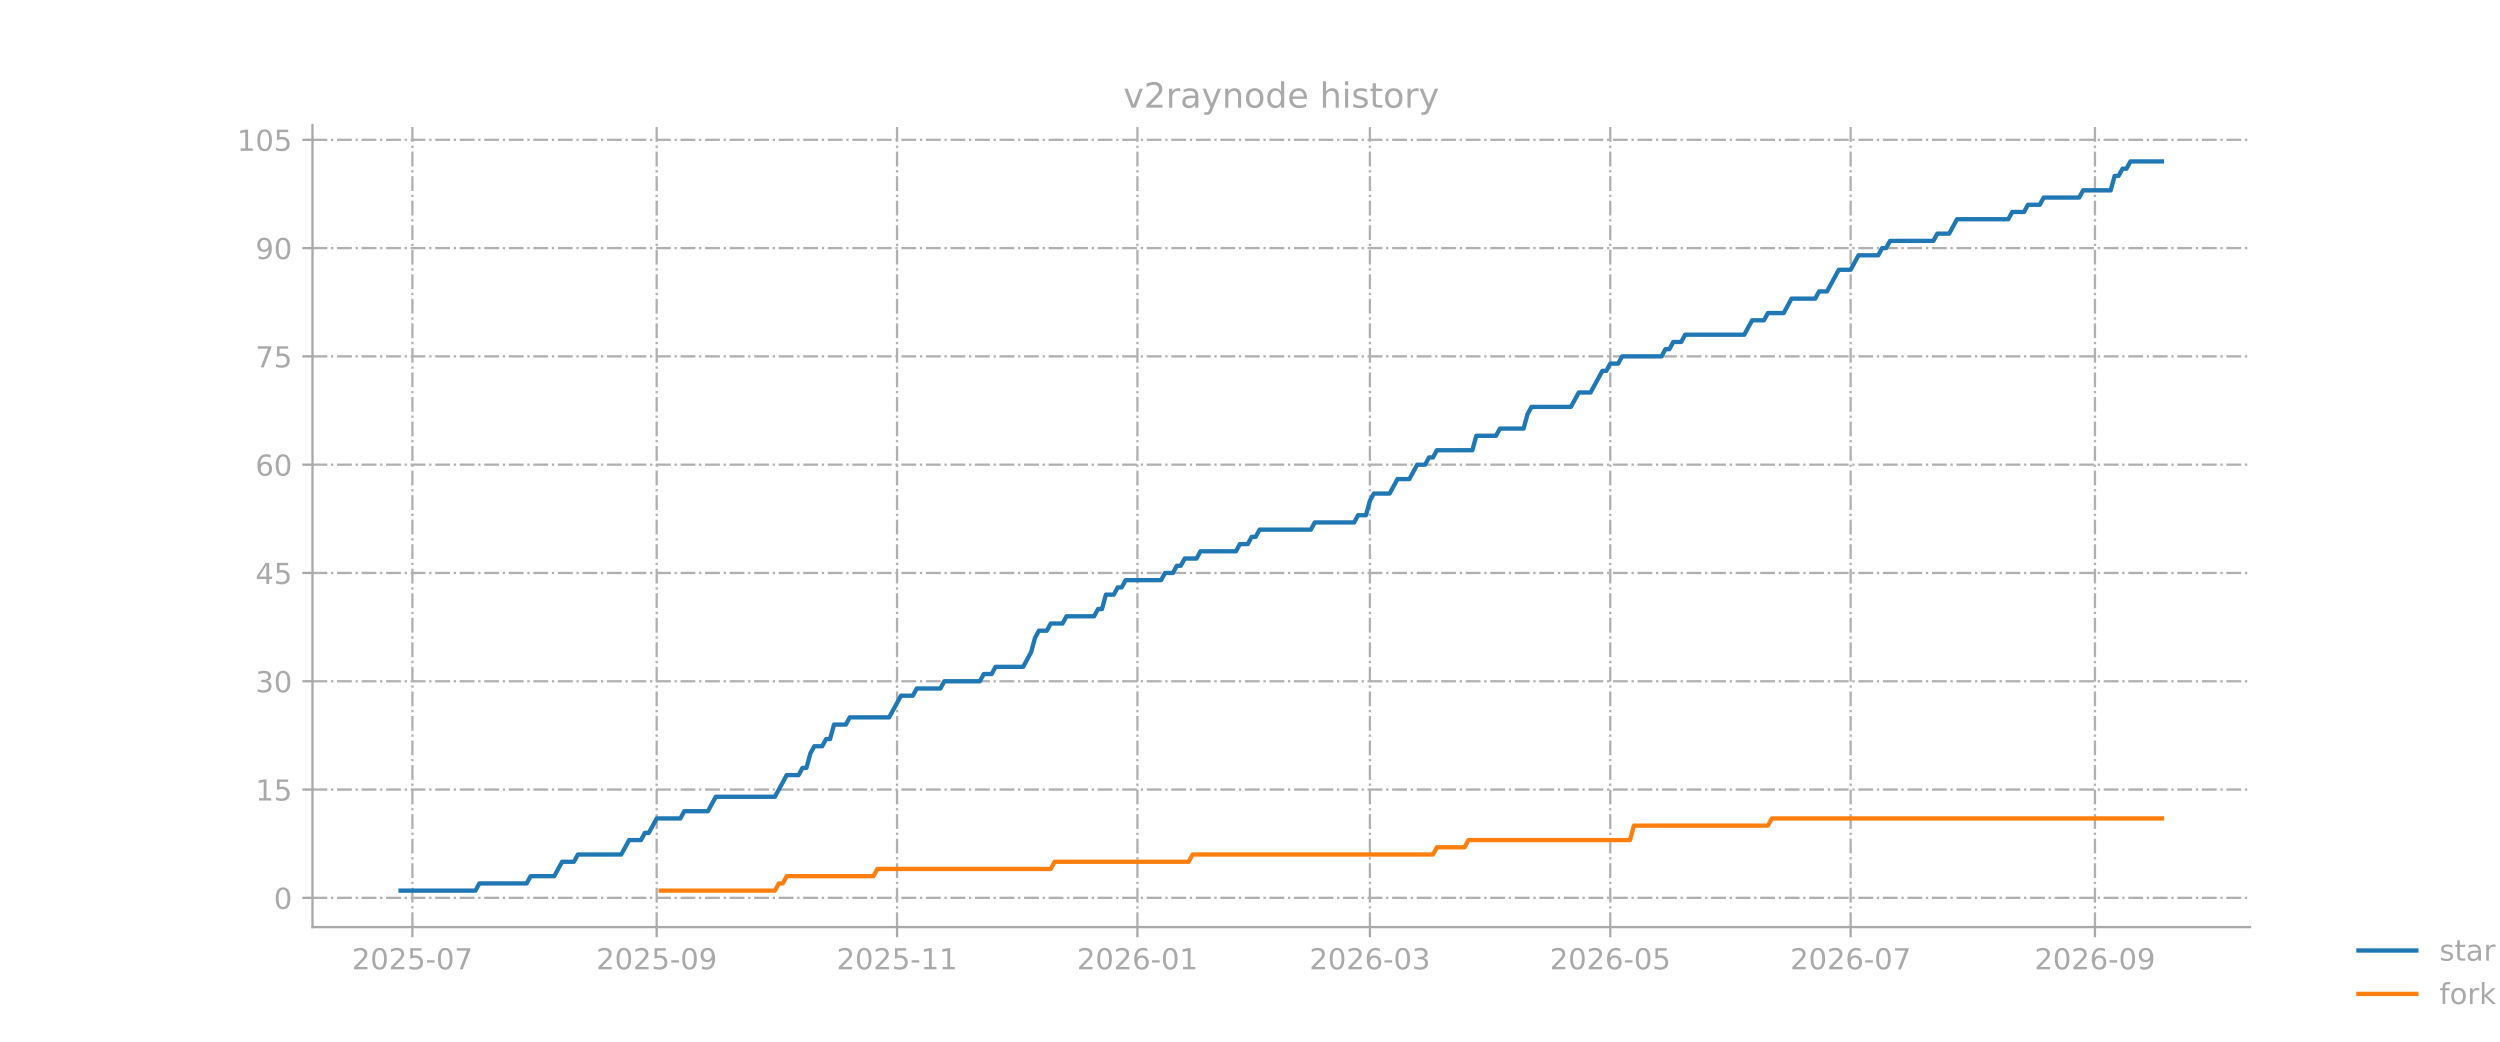
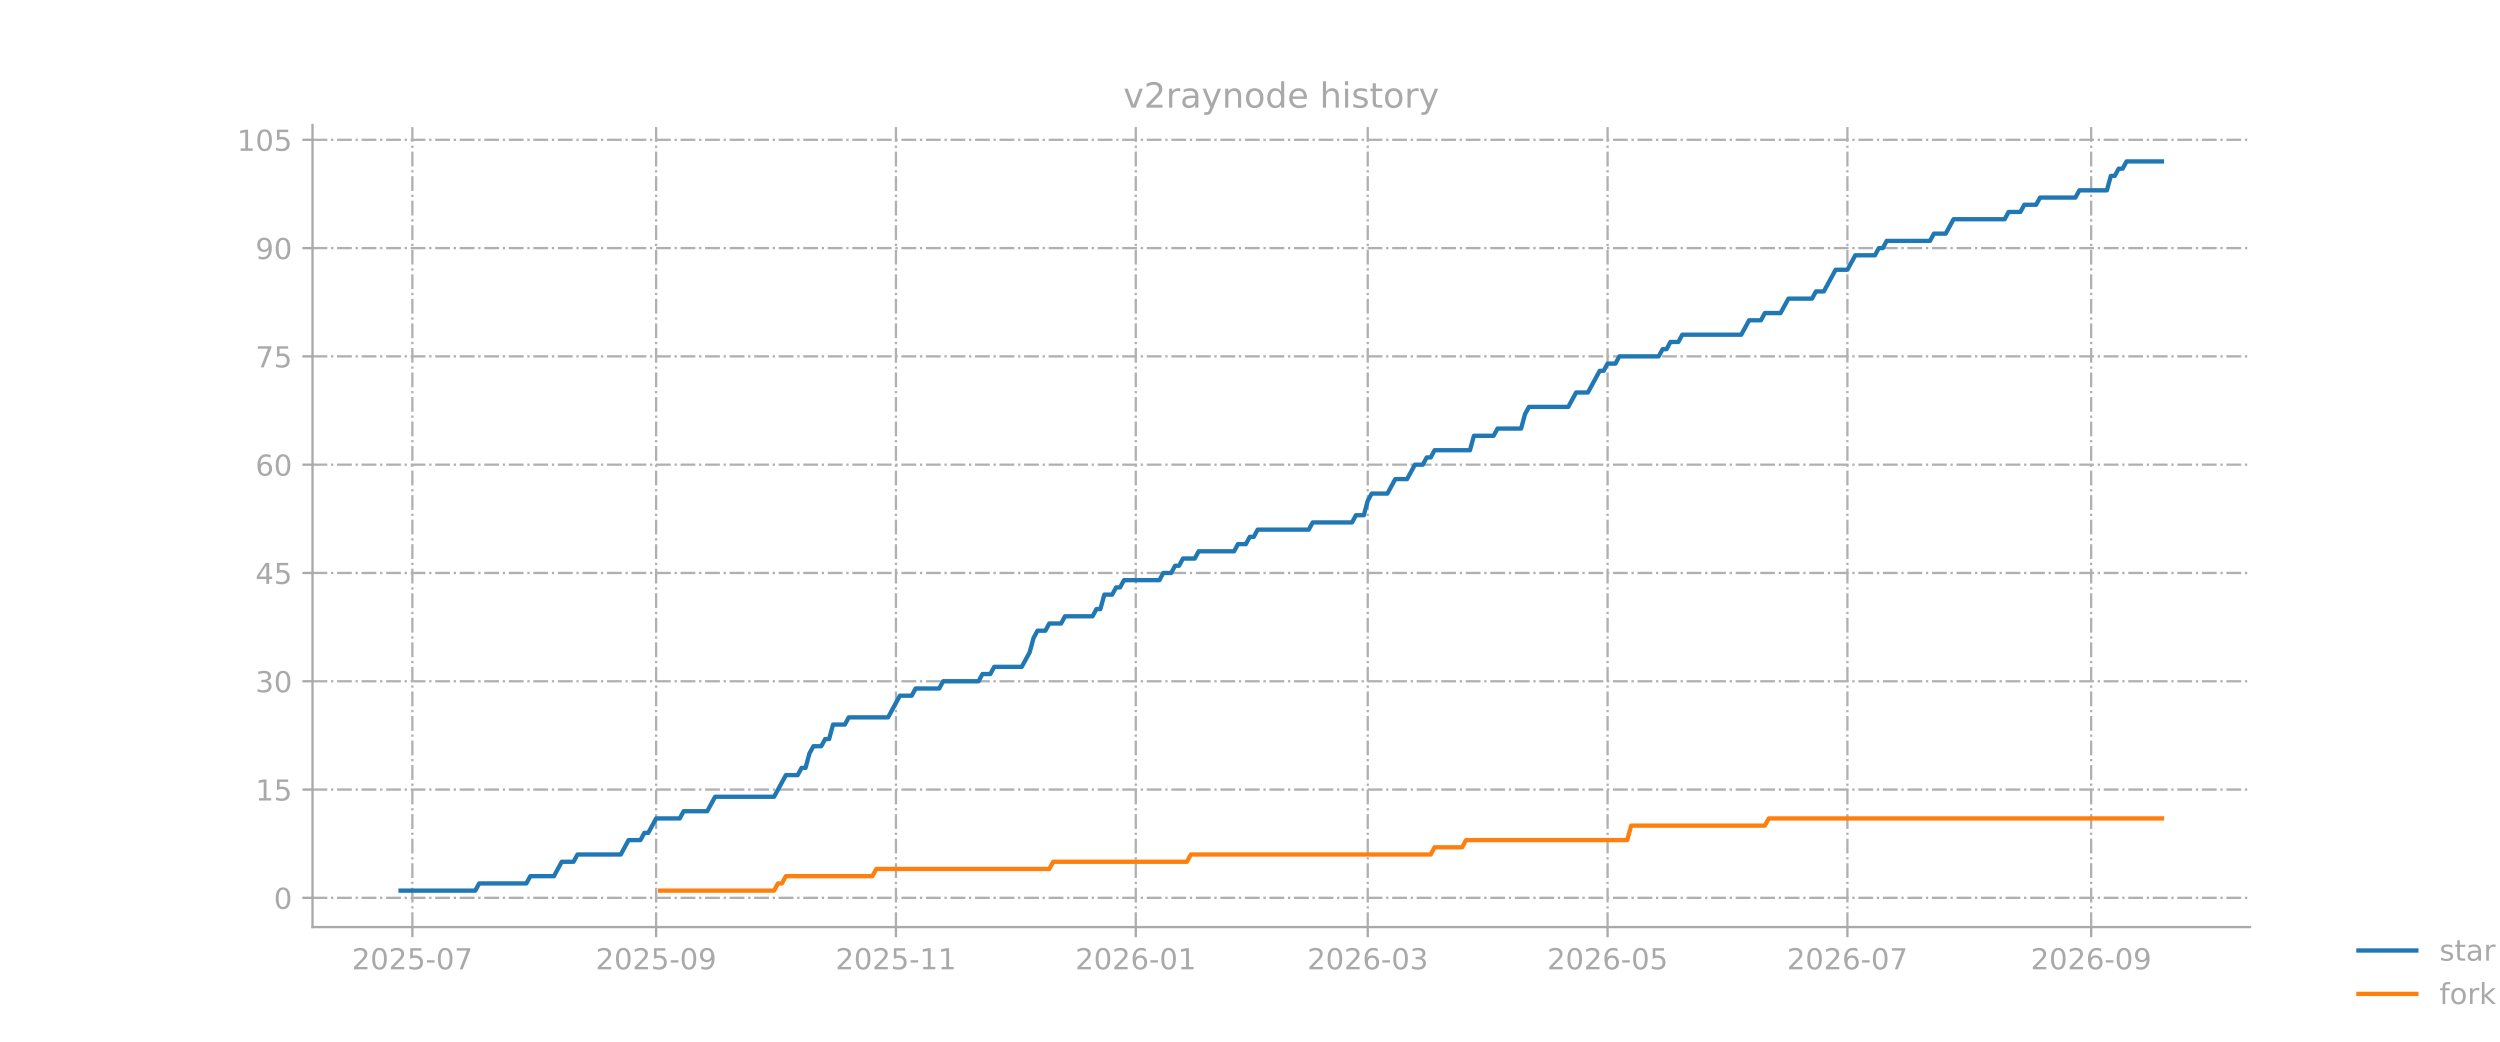
<svg xmlns="http://www.w3.org/2000/svg" xmlns:xlink="http://www.w3.org/1999/xlink" width="864pt" height="360pt" viewBox="0 0 864 360" version="1.1">
  <defs>
    <style type="text/css">*{stroke-linejoin: round; stroke-linecap: butt}</style>
  </defs>
  <g id="figure_1">
    <g id="patch_1">
      <path d="M 0 360  L 864 360  L 864 0  L 0 0  L 0 360  z " style="fill: none; opacity: 0" />
    </g>
    <g id="axes_1">
      <g id="patch_2">
        <path d="M 108 320.4  L 777.6 320.4  L 777.6 43.2  L 108 43.2  L 108 320.4  z " style="fill: none; opacity: 0" />
      </g>
      <g id="matplotlib.axis_1">
        <g id="xtick_1">
          <g id="line2d_1">
-             <path d="M 142.522 320.4  L 142.522 43.2  " clip-path="url(#p54fa506b56)" style="fill: none; stroke-dasharray: 5.12,1.28,0.8,1.28; stroke-dashoffset: 0; stroke: #b0b0b0; stroke-width: 0.8" />
+             <path d="M 142.513 320.4  L 142.513 43.2  " clip-path="url(#pb3f32913f3)" style="fill: none; stroke-dasharray: 5.12,1.28,0.8,1.28; stroke-dashoffset: 0; stroke: #b0b0b0; stroke-width: 0.8" />
          </g>
          <g id="line2d_2">
            <defs>
-               <path id="m83fa98da4f" d="M 0 0  L 0 3.5  " style="stroke: #a9a9a9; stroke-width: 0.8" />
+               <path id="m356bfff397" d="M 0 0  L 0 3.5  " style="stroke: #a9a9a9; stroke-width: 0.8" />
            </defs>
            <g>
-               <use xlink:href="#m83fa98da4f" x="142.522" y="320.4" style="fill: #a9a9a9; stroke: #a9a9a9; stroke-width: 0.8" />
+               <use xlink:href="#m356bfff397" x="142.513" y="320.4" style="fill: #a9a9a9; stroke: #a9a9a9; stroke-width: 0.8" />
            </g>
          </g>
          <g id="text_1">
-             <g style="fill: #a9a9a9" transform="translate(121.6304 334.9977) scale(0.1 -0.1)">
+             <g style="fill: #a9a9a9" transform="translate(121.6213 334.9977) scale(0.1 -0.1)">
              <defs>
                <path id="DejaVuSans-15" d="M 1228 531  L 3431 531  L 3431 0  L 469 0  L 469 531  Q 828 903 1448 1529  Q 2069 2156 2228 2338  Q 2531 2678 2651 2914  Q 2772 3150 2772 3378  Q 2772 3750 2511 3984  Q 2250 4219 1831 4219  Q 1534 4219 1204 4116  Q 875 4013 500 3803  L 500 4441  Q 881 4594 1212 4672  Q 1544 4750 1819 4750  Q 2544 4750 2975 4387  Q 3406 4025 3406 3419  Q 3406 3131 3298 2873  Q 3191 2616 2906 2266  Q 2828 2175 2409 1742  Q 1991 1309 1228 531  z " transform="scale(0.015625)" />
                <path id="DejaVuSans-13" d="M 2034 4250  Q 1547 4250 1301 3770  Q 1056 3291 1056 2328  Q 1056 1369 1301 889  Q 1547 409 2034 409  Q 2525 409 2770 889  Q 3016 1369 3016 2328  Q 3016 3291 2770 3770  Q 2525 4250 2034 4250  z M 2034 4750  Q 2819 4750 3233 4129  Q 3647 3509 3647 2328  Q 3647 1150 3233 529  Q 2819 -91 2034 -91  Q 1250 -91 836 529  Q 422 1150 422 2328  Q 422 3509 836 4129  Q 1250 4750 2034 4750  z " transform="scale(0.015625)" />
                <path id="DejaVuSans-18" d="M 691 4666  L 3169 4666  L 3169 4134  L 1269 4134  L 1269 2991  Q 1406 3038 1543 3061  Q 1681 3084 1819 3084  Q 2600 3084 3056 2656  Q 3513 2228 3513 1497  Q 3513 744 3044 326  Q 2575 -91 1722 -91  Q 1428 -91 1123 -41  Q 819 9 494 109  L 494 744  Q 775 591 1075 516  Q 1375 441 1709 441  Q 2250 441 2565 725  Q 2881 1009 2881 1497  Q 2881 1984 2565 2268  Q 2250 2553 1709 2553  Q 1456 2553 1204 2497  Q 953 2441 691 2322  L 691 4666  z " transform="scale(0.015625)" />
                <path id="DejaVuSans-10" d="M 313 2009  L 1997 2009  L 1997 1497  L 313 1497  L 313 2009  z " transform="scale(0.015625)" />
                <path id="DejaVuSans-1a" d="M 525 4666  L 3525 4666  L 3525 4397  L 1831 0  L 1172 0  L 2766 4134  L 525 4134  L 525 4666  z " transform="scale(0.015625)" />
              </defs>
              <use xlink:href="#DejaVuSans-15" />
              <use xlink:href="#DejaVuSans-13" transform="translate(63.625 0)" />
              <use xlink:href="#DejaVuSans-15" transform="translate(127.25 0)" />
              <use xlink:href="#DejaVuSans-18" transform="translate(190.875 0)" />
              <use xlink:href="#DejaVuSans-10" transform="translate(254.5 0)" />
              <use xlink:href="#DejaVuSans-13" transform="translate(290.5781 0)" />
              <use xlink:href="#DejaVuSans-1a" transform="translate(354.2031 0)" />
            </g>
          </g>
        </g>
        <g id="xtick_2">
          <g id="line2d_3">
-             <path d="M 226.954 320.4  L 226.954 43.2  " clip-path="url(#p54fa506b56)" style="fill: none; stroke-dasharray: 5.12,1.28,0.8,1.28; stroke-dashoffset: 0; stroke: #b0b0b0; stroke-width: 0.8" />
+             <path d="M 226.756 320.4  L 226.756 43.2  " clip-path="url(#pb3f32913f3)" style="fill: none; stroke-dasharray: 5.12,1.28,0.8,1.28; stroke-dashoffset: 0; stroke: #b0b0b0; stroke-width: 0.8" />
          </g>
          <g id="line2d_4">
            <g>
-               <use xlink:href="#m83fa98da4f" x="226.954" y="320.4" style="fill: #a9a9a9; stroke: #a9a9a9; stroke-width: 0.8" />
+               <use xlink:href="#m356bfff397" x="226.756" y="320.4" style="fill: #a9a9a9; stroke: #a9a9a9; stroke-width: 0.8" />
            </g>
          </g>
          <g id="text_2">
-             <g style="fill: #a9a9a9" transform="translate(206.0623 334.9977) scale(0.1 -0.1)">
+             <g style="fill: #a9a9a9" transform="translate(205.8648 334.9977) scale(0.1 -0.1)">
              <defs>
                <path id="DejaVuSans-1c" d="M 703 97  L 703 672  Q 941 559 1184 500  Q 1428 441 1663 441  Q 2288 441 2617 861  Q 2947 1281 2994 2138  Q 2813 1869 2534 1725  Q 2256 1581 1919 1581  Q 1219 1581 811 2004  Q 403 2428 403 3163  Q 403 3881 828 4315  Q 1253 4750 1959 4750  Q 2769 4750 3195 4129  Q 3622 3509 3622 2328  Q 3622 1225 3098 567  Q 2575 -91 1691 -91  Q 1453 -91 1209 -44  Q 966 3 703 97  z M 1959 2075  Q 2384 2075 2632 2365  Q 2881 2656 2881 3163  Q 2881 3666 2632 3958  Q 2384 4250 1959 4250  Q 1534 4250 1286 3958  Q 1038 3666 1038 3163  Q 1038 2656 1286 2365  Q 1534 2075 1959 2075  z " transform="scale(0.015625)" />
              </defs>
              <use xlink:href="#DejaVuSans-15" />
              <use xlink:href="#DejaVuSans-13" transform="translate(63.625 0)" />
              <use xlink:href="#DejaVuSans-15" transform="translate(127.25 0)" />
              <use xlink:href="#DejaVuSans-18" transform="translate(190.875 0)" />
              <use xlink:href="#DejaVuSans-10" transform="translate(254.5 0)" />
              <use xlink:href="#DejaVuSans-13" transform="translate(290.5781 0)" />
              <use xlink:href="#DejaVuSans-1c" transform="translate(354.2031 0)" />
            </g>
          </g>
        </g>
        <g id="xtick_3">
          <g id="line2d_5">
-             <path d="M 310.024 320.4  L 310.024 43.2  " clip-path="url(#p54fa506b56)" style="fill: none; stroke-dasharray: 5.12,1.28,0.8,1.28; stroke-dashoffset: 0; stroke: #b0b0b0; stroke-width: 0.8" />
+             <path d="M 309.641 320.4  L 309.641 43.2  " clip-path="url(#pb3f32913f3)" style="fill: none; stroke-dasharray: 5.12,1.28,0.8,1.28; stroke-dashoffset: 0; stroke: #b0b0b0; stroke-width: 0.8" />
          </g>
          <g id="line2d_6">
            <g>
-               <use xlink:href="#m83fa98da4f" x="310.024" y="320.4" style="fill: #a9a9a9; stroke: #a9a9a9; stroke-width: 0.8" />
+               <use xlink:href="#m356bfff397" x="309.641" y="320.4" style="fill: #a9a9a9; stroke: #a9a9a9; stroke-width: 0.8" />
            </g>
          </g>
          <g id="text_3">
-             <g style="fill: #a9a9a9" transform="translate(289.1325 334.9977) scale(0.1 -0.1)">
+             <g style="fill: #a9a9a9" transform="translate(288.7495 334.9977) scale(0.1 -0.1)">
              <defs>
                <path id="DejaVuSans-14" d="M 794 531  L 1825 531  L 1825 4091  L 703 3866  L 703 4441  L 1819 4666  L 2450 4666  L 2450 531  L 3481 531  L 3481 0  L 794 0  L 794 531  z " transform="scale(0.015625)" />
              </defs>
              <use xlink:href="#DejaVuSans-15" />
              <use xlink:href="#DejaVuSans-13" transform="translate(63.625 0)" />
              <use xlink:href="#DejaVuSans-15" transform="translate(127.25 0)" />
              <use xlink:href="#DejaVuSans-18" transform="translate(190.875 0)" />
              <use xlink:href="#DejaVuSans-10" transform="translate(254.5 0)" />
              <use xlink:href="#DejaVuSans-14" transform="translate(290.5781 0)" />
              <use xlink:href="#DejaVuSans-14" transform="translate(354.2031 0)" />
            </g>
          </g>
        </g>
        <g id="xtick_4">
          <g id="line2d_7">
-             <path d="M 393.094 320.4  L 393.094 43.2  " clip-path="url(#p54fa506b56)" style="fill: none; stroke-dasharray: 5.12,1.28,0.8,1.28; stroke-dashoffset: 0; stroke: #b0b0b0; stroke-width: 0.8" />
+             <path d="M 392.526 320.4  L 392.526 43.2  " clip-path="url(#pb3f32913f3)" style="fill: none; stroke-dasharray: 5.12,1.28,0.8,1.28; stroke-dashoffset: 0; stroke: #b0b0b0; stroke-width: 0.8" />
          </g>
          <g id="line2d_8">
            <g>
-               <use xlink:href="#m83fa98da4f" x="393.094" y="320.4" style="fill: #a9a9a9; stroke: #a9a9a9; stroke-width: 0.8" />
+               <use xlink:href="#m356bfff397" x="392.526" y="320.4" style="fill: #a9a9a9; stroke: #a9a9a9; stroke-width: 0.8" />
            </g>
          </g>
          <g id="text_4">
-             <g style="fill: #a9a9a9" transform="translate(372.2027 334.9977) scale(0.1 -0.1)">
+             <g style="fill: #a9a9a9" transform="translate(371.6342 334.9977) scale(0.1 -0.1)">
              <defs>
                <path id="DejaVuSans-19" d="M 2113 2584  Q 1688 2584 1439 2293  Q 1191 2003 1191 1497  Q 1191 994 1439 701  Q 1688 409 2113 409  Q 2538 409 2786 701  Q 3034 994 3034 1497  Q 3034 2003 2786 2293  Q 2538 2584 2113 2584  z M 3366 4563  L 3366 3988  Q 3128 4100 2886 4159  Q 2644 4219 2406 4219  Q 1781 4219 1451 3797  Q 1122 3375 1075 2522  Q 1259 2794 1537 2939  Q 1816 3084 2150 3084  Q 2853 3084 3261 2657  Q 3669 2231 3669 1497  Q 3669 778 3244 343  Q 2819 -91 2113 -91  Q 1303 -91 875 529  Q 447 1150 447 2328  Q 447 3434 972 4092  Q 1497 4750 2381 4750  Q 2619 4750 2861 4703  Q 3103 4656 3366 4563  z " transform="scale(0.015625)" />
              </defs>
              <use xlink:href="#DejaVuSans-15" />
              <use xlink:href="#DejaVuSans-13" transform="translate(63.625 0)" />
              <use xlink:href="#DejaVuSans-15" transform="translate(127.25 0)" />
              <use xlink:href="#DejaVuSans-19" transform="translate(190.875 0)" />
              <use xlink:href="#DejaVuSans-10" transform="translate(254.5 0)" />
              <use xlink:href="#DejaVuSans-13" transform="translate(290.5781 0)" />
              <use xlink:href="#DejaVuSans-14" transform="translate(354.2031 0)" />
            </g>
          </g>
        </g>
        <g id="xtick_5">
          <g id="line2d_9">
-             <path d="M 473.441 320.4  L 473.441 43.2  " clip-path="url(#p54fa506b56)" style="fill: none; stroke-dasharray: 5.12,1.28,0.8,1.28; stroke-dashoffset: 0; stroke: #b0b0b0; stroke-width: 0.8" />
+             <path d="M 472.693 320.4  L 472.693 43.2  " clip-path="url(#pb3f32913f3)" style="fill: none; stroke-dasharray: 5.12,1.28,0.8,1.28; stroke-dashoffset: 0; stroke: #b0b0b0; stroke-width: 0.8" />
          </g>
          <g id="line2d_10">
            <g>
-               <use xlink:href="#m83fa98da4f" x="473.441" y="320.4" style="fill: #a9a9a9; stroke: #a9a9a9; stroke-width: 0.8" />
+               <use xlink:href="#m356bfff397" x="472.693" y="320.4" style="fill: #a9a9a9; stroke: #a9a9a9; stroke-width: 0.8" />
            </g>
          </g>
          <g id="text_5">
-             <g style="fill: #a9a9a9" transform="translate(452.5492 334.9977) scale(0.1 -0.1)">
+             <g style="fill: #a9a9a9" transform="translate(451.8015 334.9977) scale(0.1 -0.1)">
              <defs>
                <path id="DejaVuSans-16" d="M 2597 2516  Q 3050 2419 3304 2112  Q 3559 1806 3559 1356  Q 3559 666 3084 287  Q 2609 -91 1734 -91  Q 1441 -91 1130 -33  Q 819 25 488 141  L 488 750  Q 750 597 1062 519  Q 1375 441 1716 441  Q 2309 441 2620 675  Q 2931 909 2931 1356  Q 2931 1769 2642 2001  Q 2353 2234 1838 2234  L 1294 2234  L 1294 2753  L 1863 2753  Q 2328 2753 2575 2939  Q 2822 3125 2822 3475  Q 2822 3834 2567 4026  Q 2313 4219 1838 4219  Q 1578 4219 1281 4162  Q 984 4106 628 3988  L 628 4550  Q 988 4650 1302 4700  Q 1616 4750 1894 4750  Q 2613 4750 3031 4423  Q 3450 4097 3450 3541  Q 3450 3153 3228 2886  Q 3006 2619 2597 2516  z " transform="scale(0.015625)" />
              </defs>
              <use xlink:href="#DejaVuSans-15" />
              <use xlink:href="#DejaVuSans-13" transform="translate(63.625 0)" />
              <use xlink:href="#DejaVuSans-15" transform="translate(127.25 0)" />
              <use xlink:href="#DejaVuSans-19" transform="translate(190.875 0)" />
              <use xlink:href="#DejaVuSans-10" transform="translate(254.5 0)" />
              <use xlink:href="#DejaVuSans-13" transform="translate(290.5781 0)" />
              <use xlink:href="#DejaVuSans-16" transform="translate(354.2031 0)" />
            </g>
          </g>
        </g>
        <g id="xtick_6">
          <g id="line2d_11">
-             <path d="M 556.511 320.4  L 556.511 43.2  " clip-path="url(#p54fa506b56)" style="fill: none; stroke-dasharray: 5.12,1.28,0.8,1.28; stroke-dashoffset: 0; stroke: #b0b0b0; stroke-width: 0.8" />
+             <path d="M 555.578 320.4  L 555.578 43.2  " clip-path="url(#pb3f32913f3)" style="fill: none; stroke-dasharray: 5.12,1.28,0.8,1.28; stroke-dashoffset: 0; stroke: #b0b0b0; stroke-width: 0.8" />
          </g>
          <g id="line2d_12">
            <g>
-               <use xlink:href="#m83fa98da4f" x="556.511" y="320.4" style="fill: #a9a9a9; stroke: #a9a9a9; stroke-width: 0.8" />
+               <use xlink:href="#m356bfff397" x="555.578" y="320.4" style="fill: #a9a9a9; stroke: #a9a9a9; stroke-width: 0.8" />
            </g>
          </g>
          <g id="text_6">
-             <g style="fill: #a9a9a9" transform="translate(535.6194 334.9977) scale(0.1 -0.1)">
+             <g style="fill: #a9a9a9" transform="translate(534.6862 334.9977) scale(0.1 -0.1)">
              <use xlink:href="#DejaVuSans-15" />
              <use xlink:href="#DejaVuSans-13" transform="translate(63.625 0)" />
              <use xlink:href="#DejaVuSans-15" transform="translate(127.25 0)" />
              <use xlink:href="#DejaVuSans-19" transform="translate(190.875 0)" />
              <use xlink:href="#DejaVuSans-10" transform="translate(254.5 0)" />
              <use xlink:href="#DejaVuSans-13" transform="translate(290.5781 0)" />
              <use xlink:href="#DejaVuSans-18" transform="translate(354.2031 0)" />
            </g>
          </g>
        </g>
        <g id="xtick_7">
          <g id="line2d_13">
-             <path d="M 639.581 320.4  L 639.581 43.2  " clip-path="url(#p54fa506b56)" style="fill: none; stroke-dasharray: 5.12,1.28,0.8,1.28; stroke-dashoffset: 0; stroke: #b0b0b0; stroke-width: 0.8" />
+             <path d="M 638.462 320.4  L 638.462 43.2  " clip-path="url(#pb3f32913f3)" style="fill: none; stroke-dasharray: 5.12,1.28,0.8,1.28; stroke-dashoffset: 0; stroke: #b0b0b0; stroke-width: 0.8" />
          </g>
          <g id="line2d_14">
            <g>
-               <use xlink:href="#m83fa98da4f" x="639.581" y="320.4" style="fill: #a9a9a9; stroke: #a9a9a9; stroke-width: 0.8" />
+               <use xlink:href="#m356bfff397" x="638.462" y="320.4" style="fill: #a9a9a9; stroke: #a9a9a9; stroke-width: 0.8" />
            </g>
          </g>
          <g id="text_7">
-             <g style="fill: #a9a9a9" transform="translate(618.6896 334.9977) scale(0.1 -0.1)">
+             <g style="fill: #a9a9a9" transform="translate(617.5709 334.9977) scale(0.1 -0.1)">
              <use xlink:href="#DejaVuSans-15" />
              <use xlink:href="#DejaVuSans-13" transform="translate(63.625 0)" />
              <use xlink:href="#DejaVuSans-15" transform="translate(127.25 0)" />
              <use xlink:href="#DejaVuSans-19" transform="translate(190.875 0)" />
              <use xlink:href="#DejaVuSans-10" transform="translate(254.5 0)" />
              <use xlink:href="#DejaVuSans-13" transform="translate(290.5781 0)" />
              <use xlink:href="#DejaVuSans-1a" transform="translate(354.2031 0)" />
            </g>
          </g>
        </g>
        <g id="xtick_8">
          <g id="line2d_15">
-             <path d="M 724.013 320.4  L 724.013 43.2  " clip-path="url(#p54fa506b56)" style="fill: none; stroke-dasharray: 5.12,1.28,0.8,1.28; stroke-dashoffset: 0; stroke: #b0b0b0; stroke-width: 0.8" />
+             <path d="M 722.706 320.4  L 722.706 43.2  " clip-path="url(#pb3f32913f3)" style="fill: none; stroke-dasharray: 5.12,1.28,0.8,1.28; stroke-dashoffset: 0; stroke: #b0b0b0; stroke-width: 0.8" />
          </g>
          <g id="line2d_16">
            <g>
-               <use xlink:href="#m83fa98da4f" x="724.013" y="320.4" style="fill: #a9a9a9; stroke: #a9a9a9; stroke-width: 0.8" />
+               <use xlink:href="#m356bfff397" x="722.706" y="320.4" style="fill: #a9a9a9; stroke: #a9a9a9; stroke-width: 0.8" />
            </g>
          </g>
          <g id="text_8">
-             <g style="fill: #a9a9a9" transform="translate(703.1215 334.9977) scale(0.1 -0.1)">
+             <g style="fill: #a9a9a9" transform="translate(701.8144 334.9977) scale(0.1 -0.1)">
              <use xlink:href="#DejaVuSans-15" />
              <use xlink:href="#DejaVuSans-13" transform="translate(63.625 0)" />
              <use xlink:href="#DejaVuSans-15" transform="translate(127.25 0)" />
              <use xlink:href="#DejaVuSans-19" transform="translate(190.875 0)" />
              <use xlink:href="#DejaVuSans-10" transform="translate(254.5 0)" />
              <use xlink:href="#DejaVuSans-13" transform="translate(290.5781 0)" />
              <use xlink:href="#DejaVuSans-1c" transform="translate(354.2031 0)" />
            </g>
          </g>
        </g>
      </g>
      <g id="matplotlib.axis_2">
        <g id="ytick_1">
          <g id="line2d_17">
-             <path d="M 108 310.295  L 777.6 310.295  " clip-path="url(#p54fa506b56)" style="fill: none; stroke-dasharray: 5.12,1.28,0.8,1.28; stroke-dashoffset: 0; stroke: #b0b0b0; stroke-width: 0.8" />
+             <path d="M 108 310.295  L 777.6 310.295  " clip-path="url(#pb3f32913f3)" style="fill: none; stroke-dasharray: 5.12,1.28,0.8,1.28; stroke-dashoffset: 0; stroke: #b0b0b0; stroke-width: 0.8" />
          </g>
          <g id="line2d_18">
            <defs>
-               <path id="m873f628291" d="M 0 0  L -3.5 0  " style="stroke: #a9a9a9; stroke-width: 0.8" />
+               <path id="mfc63cce828" d="M 0 0  L -3.5 0  " style="stroke: #a9a9a9; stroke-width: 0.8" />
            </defs>
            <g>
-               <use xlink:href="#m873f628291" x="108" y="310.295" style="fill: #a9a9a9; stroke: #a9a9a9; stroke-width: 0.8" />
+               <use xlink:href="#mfc63cce828" x="108" y="310.295" style="fill: #a9a9a9; stroke: #a9a9a9; stroke-width: 0.8" />
            </g>
          </g>
          <g id="text_9">
            <g style="fill: #a9a9a9" transform="translate(94.6375 314.0939) scale(0.1 -0.1)">
              <use xlink:href="#DejaVuSans-13" />
            </g>
          </g>
        </g>
        <g id="ytick_2">
          <g id="line2d_19">
-             <path d="M 108 272.869  L 777.6 272.869  " clip-path="url(#p54fa506b56)" style="fill: none; stroke-dasharray: 5.12,1.28,0.8,1.28; stroke-dashoffset: 0; stroke: #b0b0b0; stroke-width: 0.8" />
+             <path d="M 108 272.869  L 777.6 272.869  " clip-path="url(#pb3f32913f3)" style="fill: none; stroke-dasharray: 5.12,1.28,0.8,1.28; stroke-dashoffset: 0; stroke: #b0b0b0; stroke-width: 0.8" />
          </g>
          <g id="line2d_20">
            <g>
-               <use xlink:href="#m873f628291" x="108" y="272.869" style="fill: #a9a9a9; stroke: #a9a9a9; stroke-width: 0.8" />
+               <use xlink:href="#mfc63cce828" x="108" y="272.869" style="fill: #a9a9a9; stroke: #a9a9a9; stroke-width: 0.8" />
            </g>
          </g>
          <g id="text_10">
            <g style="fill: #a9a9a9" transform="translate(88.275 276.6681) scale(0.1 -0.1)">
              <use xlink:href="#DejaVuSans-14" />
              <use xlink:href="#DejaVuSans-18" transform="translate(63.625 0)" />
            </g>
          </g>
        </g>
        <g id="ytick_3">
          <g id="line2d_21">
-             <path d="M 108 235.444  L 777.6 235.444  " clip-path="url(#p54fa506b56)" style="fill: none; stroke-dasharray: 5.12,1.28,0.8,1.28; stroke-dashoffset: 0; stroke: #b0b0b0; stroke-width: 0.8" />
+             <path d="M 108 235.444  L 777.6 235.444  " clip-path="url(#pb3f32913f3)" style="fill: none; stroke-dasharray: 5.12,1.28,0.8,1.28; stroke-dashoffset: 0; stroke: #b0b0b0; stroke-width: 0.8" />
          </g>
          <g id="line2d_22">
            <g>
-               <use xlink:href="#m873f628291" x="108" y="235.444" style="fill: #a9a9a9; stroke: #a9a9a9; stroke-width: 0.8" />
+               <use xlink:href="#mfc63cce828" x="108" y="235.444" style="fill: #a9a9a9; stroke: #a9a9a9; stroke-width: 0.8" />
            </g>
          </g>
          <g id="text_11">
            <g style="fill: #a9a9a9" transform="translate(88.275 239.2424) scale(0.1 -0.1)">
              <use xlink:href="#DejaVuSans-16" />
              <use xlink:href="#DejaVuSans-13" transform="translate(63.625 0)" />
            </g>
          </g>
        </g>
        <g id="ytick_4">
          <g id="line2d_23">
-             <path d="M 108 198.018  L 777.6 198.018  " clip-path="url(#p54fa506b56)" style="fill: none; stroke-dasharray: 5.12,1.28,0.8,1.28; stroke-dashoffset: 0; stroke: #b0b0b0; stroke-width: 0.8" />
+             <path d="M 108 198.018  L 777.6 198.018  " clip-path="url(#pb3f32913f3)" style="fill: none; stroke-dasharray: 5.12,1.28,0.8,1.28; stroke-dashoffset: 0; stroke: #b0b0b0; stroke-width: 0.8" />
          </g>
          <g id="line2d_24">
            <g>
-               <use xlink:href="#m873f628291" x="108" y="198.018" style="fill: #a9a9a9; stroke: #a9a9a9; stroke-width: 0.8" />
+               <use xlink:href="#mfc63cce828" x="108" y="198.018" style="fill: #a9a9a9; stroke: #a9a9a9; stroke-width: 0.8" />
            </g>
          </g>
          <g id="text_12">
            <g style="fill: #a9a9a9" transform="translate(88.275 201.8167) scale(0.1 -0.1)">
              <defs>
                <path id="DejaVuSans-17" d="M 2419 4116  L 825 1625  L 2419 1625  L 2419 4116  z M 2253 4666  L 3047 4666  L 3047 1625  L 3713 1625  L 3713 1100  L 3047 1100  L 3047 0  L 2419 0  L 2419 1100  L 313 1100  L 313 1709  L 2253 4666  z " transform="scale(0.015625)" />
              </defs>
              <use xlink:href="#DejaVuSans-17" />
              <use xlink:href="#DejaVuSans-18" transform="translate(63.625 0)" />
            </g>
          </g>
        </g>
        <g id="ytick_5">
          <g id="line2d_25">
-             <path d="M 108 160.592  L 777.6 160.592  " clip-path="url(#p54fa506b56)" style="fill: none; stroke-dasharray: 5.12,1.28,0.8,1.28; stroke-dashoffset: 0; stroke: #b0b0b0; stroke-width: 0.8" />
+             <path d="M 108 160.592  L 777.6 160.592  " clip-path="url(#pb3f32913f3)" style="fill: none; stroke-dasharray: 5.12,1.28,0.8,1.28; stroke-dashoffset: 0; stroke: #b0b0b0; stroke-width: 0.8" />
          </g>
          <g id="line2d_26">
            <g>
-               <use xlink:href="#m873f628291" x="108" y="160.592" style="fill: #a9a9a9; stroke: #a9a9a9; stroke-width: 0.8" />
+               <use xlink:href="#mfc63cce828" x="108" y="160.592" style="fill: #a9a9a9; stroke: #a9a9a9; stroke-width: 0.8" />
            </g>
          </g>
          <g id="text_13">
            <g style="fill: #a9a9a9" transform="translate(88.275 164.3909) scale(0.1 -0.1)">
              <use xlink:href="#DejaVuSans-19" />
              <use xlink:href="#DejaVuSans-13" transform="translate(63.625 0)" />
            </g>
          </g>
        </g>
        <g id="ytick_6">
          <g id="line2d_27">
-             <path d="M 108 123.166  L 777.6 123.166  " clip-path="url(#p54fa506b56)" style="fill: none; stroke-dasharray: 5.12,1.28,0.8,1.28; stroke-dashoffset: 0; stroke: #b0b0b0; stroke-width: 0.8" />
+             <path d="M 108 123.166  L 777.6 123.166  " clip-path="url(#pb3f32913f3)" style="fill: none; stroke-dasharray: 5.12,1.28,0.8,1.28; stroke-dashoffset: 0; stroke: #b0b0b0; stroke-width: 0.8" />
          </g>
          <g id="line2d_28">
            <g>
-               <use xlink:href="#m873f628291" x="108" y="123.166" style="fill: #a9a9a9; stroke: #a9a9a9; stroke-width: 0.8" />
+               <use xlink:href="#mfc63cce828" x="108" y="123.166" style="fill: #a9a9a9; stroke: #a9a9a9; stroke-width: 0.8" />
            </g>
          </g>
          <g id="text_14">
            <g style="fill: #a9a9a9" transform="translate(88.275 126.9652) scale(0.1 -0.1)">
              <use xlink:href="#DejaVuSans-1a" />
              <use xlink:href="#DejaVuSans-18" transform="translate(63.625 0)" />
            </g>
          </g>
        </g>
        <g id="ytick_7">
          <g id="line2d_29">
-             <path d="M 108 85.741  L 777.6 85.741  " clip-path="url(#p54fa506b56)" style="fill: none; stroke-dasharray: 5.12,1.28,0.8,1.28; stroke-dashoffset: 0; stroke: #b0b0b0; stroke-width: 0.8" />
+             <path d="M 108 85.741  L 777.6 85.741  " clip-path="url(#pb3f32913f3)" style="fill: none; stroke-dasharray: 5.12,1.28,0.8,1.28; stroke-dashoffset: 0; stroke: #b0b0b0; stroke-width: 0.8" />
          </g>
          <g id="line2d_30">
            <g>
-               <use xlink:href="#m873f628291" x="108" y="85.741" style="fill: #a9a9a9; stroke: #a9a9a9; stroke-width: 0.8" />
+               <use xlink:href="#mfc63cce828" x="108" y="85.741" style="fill: #a9a9a9; stroke: #a9a9a9; stroke-width: 0.8" />
            </g>
          </g>
          <g id="text_15">
            <g style="fill: #a9a9a9" transform="translate(88.275 89.53942) scale(0.1 -0.1)">
              <use xlink:href="#DejaVuSans-1c" />
              <use xlink:href="#DejaVuSans-13" transform="translate(63.625 0)" />
            </g>
          </g>
        </g>
        <g id="ytick_8">
          <g id="line2d_31">
-             <path d="M 108 48.315  L 777.6 48.315  " clip-path="url(#p54fa506b56)" style="fill: none; stroke-dasharray: 5.12,1.28,0.8,1.28; stroke-dashoffset: 0; stroke: #b0b0b0; stroke-width: 0.8" />
+             <path d="M 108 48.315  L 777.6 48.315  " clip-path="url(#pb3f32913f3)" style="fill: none; stroke-dasharray: 5.12,1.28,0.8,1.28; stroke-dashoffset: 0; stroke: #b0b0b0; stroke-width: 0.8" />
          </g>
          <g id="line2d_32">
            <g>
-               <use xlink:href="#m873f628291" x="108" y="48.315" style="fill: #a9a9a9; stroke: #a9a9a9; stroke-width: 0.8" />
+               <use xlink:href="#mfc63cce828" x="108" y="48.315" style="fill: #a9a9a9; stroke: #a9a9a9; stroke-width: 0.8" />
            </g>
          </g>
          <g id="text_16">
            <g style="fill: #a9a9a9" transform="translate(81.9125 52.11368) scale(0.1 -0.1)">
              <use xlink:href="#DejaVuSans-14" />
              <use xlink:href="#DejaVuSans-13" transform="translate(63.625 0)" />
              <use xlink:href="#DejaVuSans-18" transform="translate(127.25 0)" />
            </g>
          </g>
        </g>
      </g>
      <g id="line2d_33">
-         <path d="M 138.436 307.8  L 164.311 307.8  L 165.672 305.305  L 182.014 305.305  L 183.376 302.81  L 191.547 302.81  L 194.27 297.82  L 198.356 297.82  L 199.718 295.325  L 214.697 295.325  L 217.421 290.335  L 221.507 290.335  L 222.868 287.84  L 224.23 287.84  L 226.954 282.85  L 235.125 282.85  L 236.486 280.354  L 244.657 280.354  L 247.381 275.364  L 267.808 275.364  L 271.893 267.879  L 275.979 267.879  L 277.341 265.384  L 278.702 265.384  L 280.064 260.394  L 281.426 257.899  L 284.15 257.899  L 285.511 255.404  L 286.873 255.404  L 288.235 250.414  L 292.32 250.414  L 293.682 247.919  L 307.3 247.919  L 311.386 240.434  L 315.471 240.434  L 316.833 237.939  L 325.004 237.939  L 326.366 235.444  L 338.622 235.444  L 339.984 232.949  L 342.707 232.949  L 344.069 230.453  L 353.602 230.453  L 356.325 225.463  L 357.687 220.473  L 359.049 217.978  L 361.773 217.978  L 363.134 215.483  L 367.22 215.483  L 368.582 212.988  L 378.114 212.988  L 379.476 210.493  L 380.838 210.493  L 382.2 205.503  L 384.923 205.503  L 386.285 203.008  L 387.647 203.008  L 389.009 200.513  L 401.265 200.513  L 402.627 198.018  L 405.35 198.018  L 406.712 195.523  L 408.074 195.523  L 409.436 193.028  L 413.521 193.028  L 414.883 190.533  L 427.139 190.533  L 428.501 188.038  L 431.225 188.038  L 432.586 185.543  L 433.948 185.543  L 435.31 183.048  L 453.014 183.048  L 454.375 180.552  L 467.993 180.552  L 469.355 178.057  L 472.079 178.057  L 473.441 173.067  L 474.802 170.572  L 480.25 170.572  L 482.973 165.582  L 487.059 165.582  L 489.782 160.592  L 492.506 160.592  L 493.868 158.097  L 495.23 158.097  L 496.591 155.602  L 508.848 155.602  L 510.209 150.612  L 517.018 150.612  L 518.38 148.117  L 526.551 148.117  L 527.913 143.127  L 529.275 140.632  L 542.893 140.632  L 545.616 135.642  L 549.702 135.642  L 553.787 128.156  L 555.149 128.156  L 556.511 125.661  L 559.234 125.661  L 560.596 123.166  L 574.214 123.166  L 575.576 120.671  L 576.938 120.671  L 578.3 118.176  L 581.023 118.176  L 582.385 115.681  L 602.812 115.681  L 605.536 110.691  L 609.621 110.691  L 610.983 108.196  L 616.43 108.196  L 619.154 103.206  L 627.325 103.206  L 628.687 100.711  L 631.41 100.711  L 635.496 93.226  L 639.581 93.226  L 642.305 88.236  L 649.114 88.236  L 650.475 85.741  L 651.837 85.741  L 653.199 83.246  L 668.179 83.246  L 669.541 80.75  L 673.626 80.75  L 676.35 75.76  L 694.053 75.76  L 695.415 73.265  L 699.5 73.265  L 700.862 70.77  L 704.948 70.77  L 706.309 68.275  L 718.566 68.275  L 719.928 65.78  L 729.46 65.78  L 730.822 60.79  L 732.184 60.79  L 733.546 58.295  L 734.907 58.295  L 736.269 55.8  L 747.164 55.8  L 747.164 55.8  " clip-path="url(#p54fa506b56)" style="fill: none; stroke: #1f77b4; stroke-width: 1.5; stroke-linecap: square" />
+         <path d="M 138.436 307.8  L 164.253 307.8  L 165.612 305.305  L 181.917 305.305  L 183.276 302.81  L 191.428 302.81  L 194.146 297.82  L 198.222 297.82  L 199.581 295.325  L 214.527 295.325  L 217.245 290.335  L 221.321 290.335  L 222.68 287.84  L 224.039 287.84  L 226.756 282.85  L 234.909 282.85  L 236.268 280.354  L 244.42 280.354  L 247.138 275.364  L 267.519 275.364  L 271.595 267.879  L 275.672 267.879  L 277.031 265.384  L 278.389 265.384  L 279.748 260.394  L 281.107 257.899  L 283.824 257.899  L 285.183 255.404  L 286.542 255.404  L 287.901 250.414  L 291.977 250.414  L 293.336 247.919  L 306.923 247.919  L 311 240.434  L 315.076 240.434  L 316.435 237.939  L 324.587 237.939  L 325.946 235.444  L 338.175 235.444  L 339.534 232.949  L 342.251 232.949  L 343.61 230.453  L 353.121 230.453  L 355.839 225.463  L 357.198 220.473  L 358.556 217.978  L 361.274 217.978  L 362.633 215.483  L 366.709 215.483  L 368.068 212.988  L 377.579 212.988  L 378.938 210.493  L 380.297 210.493  L 381.656 205.503  L 384.373 205.503  L 385.732 203.008  L 387.091 203.008  L 388.449 200.513  L 400.678 200.513  L 402.037 198.018  L 404.755 198.018  L 406.113 195.523  L 407.472 195.523  L 408.831 193.028  L 412.907 193.028  L 414.266 190.533  L 426.495 190.533  L 427.854 188.038  L 430.571 188.038  L 431.93 185.543  L 433.289 185.543  L 434.647 183.048  L 452.311 183.048  L 453.67 180.552  L 467.258 180.552  L 468.617 178.057  L 471.334 178.057  L 472.693 173.067  L 474.052 170.572  L 479.487 170.572  L 482.204 165.582  L 486.281 165.582  L 488.998 160.592  L 491.716 160.592  L 493.074 158.097  L 494.433 158.097  L 495.792 155.602  L 508.021 155.602  L 509.38 150.612  L 516.173 150.612  L 517.532 148.117  L 525.685 148.117  L 527.044 143.127  L 528.402 140.632  L 541.99 140.632  L 544.707 135.642  L 548.784 135.642  L 552.86 128.156  L 554.219 128.156  L 555.578 125.661  L 558.295 125.661  L 559.654 123.166  L 573.242 123.166  L 574.6 120.671  L 575.959 120.671  L 577.318 118.176  L 580.035 118.176  L 581.394 115.681  L 601.776 115.681  L 604.493 110.691  L 608.569 110.691  L 609.928 108.196  L 615.363 108.196  L 618.081 103.206  L 626.233 103.206  L 627.592 100.711  L 630.31 100.711  L 634.386 93.226  L 638.462 93.226  L 641.18 88.236  L 647.974 88.236  L 649.332 85.741  L 650.691 85.741  L 652.05 83.246  L 666.996 83.246  L 668.355 80.75  L 672.431 80.75  L 675.149 75.76  L 692.813 75.76  L 694.172 73.265  L 698.248 73.265  L 699.607 70.77  L 703.683 70.77  L 705.042 68.275  L 717.271 68.275  L 718.63 65.78  L 728.141 65.78  L 729.5 60.79  L 730.858 60.79  L 732.217 58.295  L 733.576 58.295  L 734.935 55.8  L 747.164 55.8  L 747.164 55.8  " clip-path="url(#pb3f32913f3)" style="fill: none; stroke: #1f77b4; stroke-width: 1.5; stroke-linecap: square" />
      </g>
      <g id="line2d_34">
-         <path d="M 228.316 307.8  L 267.808 307.8  L 269.17 305.305  L 270.532 305.305  L 271.893 302.81  L 301.853 302.81  L 303.215 300.315  L 363.134 300.315  L 364.496 297.82  L 410.798 297.82  L 412.159 295.325  L 495.23 295.325  L 496.591 292.83  L 506.124 292.83  L 507.486 290.335  L 563.32 290.335  L 564.682 285.345  L 610.983 285.345  L 612.345 282.85  L 747.164 282.85  L 747.164 282.85  " clip-path="url(#p54fa506b56)" style="fill: none; stroke: #ff7f0e; stroke-width: 1.5; stroke-linecap: square" />
+         <path d="M 228.115 307.8  L 267.519 307.8  L 268.878 305.305  L 270.237 305.305  L 271.595 302.81  L 301.488 302.81  L 302.847 300.315  L 362.633 300.315  L 363.992 297.82  L 410.19 297.82  L 411.548 295.325  L 494.433 295.325  L 495.792 292.83  L 505.303 292.83  L 506.662 290.335  L 562.371 290.335  L 563.73 285.345  L 609.928 285.345  L 611.287 282.85  L 747.164 282.85  L 747.164 282.85  " clip-path="url(#pb3f32913f3)" style="fill: none; stroke: #ff7f0e; stroke-width: 1.5; stroke-linecap: square" />
      </g>
      <g id="patch_3">
        <path d="M 108 320.4  L 108 43.2  " style="fill: none; stroke: #a9a9a9; stroke-width: 0.8; stroke-linejoin: miter; stroke-linecap: square" />
      </g>
      <g id="patch_4">
        <path d="M 777.6 320.4  L 777.6 43.2  " style="fill: none" />
      </g>
      <g id="patch_5">
        <path d="M 108 320.4  L 777.6 320.4  " style="fill: none; stroke: #a9a9a9; stroke-width: 0.8; stroke-linejoin: miter; stroke-linecap: square" />
      </g>
      <g id="patch_6">
        <path d="M 108 43.2  L 777.6 43.2  " style="fill: none" />
      </g>
      <g id="text_17">
        <g style="fill: #a9a9a9" transform="translate(388.2188 37.2) scale(0.12 -0.12)">
          <defs>
            <path id="DejaVuSans-59" d="M 191 3500  L 800 3500  L 1894 563  L 2988 3500  L 3597 3500  L 2284 0  L 1503 0  L 191 3500  z " transform="scale(0.015625)" />
            <path id="DejaVuSans-55" d="M 2631 2963  Q 2534 3019 2420 3045  Q 2306 3072 2169 3072  Q 1681 3072 1420 2755  Q 1159 2438 1159 1844  L 1159 0  L 581 0  L 581 3500  L 1159 3500  L 1159 2956  Q 1341 3275 1631 3429  Q 1922 3584 2338 3584  Q 2397 3584 2469 3576  Q 2541 3569 2628 3553  L 2631 2963  z " transform="scale(0.015625)" />
            <path id="DejaVuSans-44" d="M 2194 1759  Q 1497 1759 1228 1600  Q 959 1441 959 1056  Q 959 750 1161 570  Q 1363 391 1709 391  Q 2188 391 2477 730  Q 2766 1069 2766 1631  L 2766 1759  L 2194 1759  z M 3341 1997  L 3341 0  L 2766 0  L 2766 531  Q 2569 213 2275 61  Q 1981 -91 1556 -91  Q 1019 -91 701 211  Q 384 513 384 1019  Q 384 1609 779 1909  Q 1175 2209 1959 2209  L 2766 2209  L 2766 2266  Q 2766 2663 2505 2880  Q 2244 3097 1772 3097  Q 1472 3097 1187 3025  Q 903 2953 641 2809  L 641 3341  Q 956 3463 1253 3523  Q 1550 3584 1831 3584  Q 2591 3584 2966 3190  Q 3341 2797 3341 1997  z " transform="scale(0.015625)" />
            <path id="DejaVuSans-5c" d="M 2059 -325  Q 1816 -950 1584 -1140  Q 1353 -1331 966 -1331  L 506 -1331  L 506 -850  L 844 -850  Q 1081 -850 1212 -737  Q 1344 -625 1503 -206  L 1606 56  L 191 3500  L 800 3500  L 1894 763  L 2988 3500  L 3597 3500  L 2059 -325  z " transform="scale(0.015625)" />
            <path id="DejaVuSans-51" d="M 3513 2113  L 3513 0  L 2938 0  L 2938 2094  Q 2938 2591 2744 2837  Q 2550 3084 2163 3084  Q 1697 3084 1428 2787  Q 1159 2491 1159 1978  L 1159 0  L 581 0  L 581 3500  L 1159 3500  L 1159 2956  Q 1366 3272 1645 3428  Q 1925 3584 2291 3584  Q 2894 3584 3203 3211  Q 3513 2838 3513 2113  z " transform="scale(0.015625)" />
            <path id="DejaVuSans-52" d="M 1959 3097  Q 1497 3097 1228 2736  Q 959 2375 959 1747  Q 959 1119 1226 758  Q 1494 397 1959 397  Q 2419 397 2687 759  Q 2956 1122 2956 1747  Q 2956 2369 2687 2733  Q 2419 3097 1959 3097  z M 1959 3584  Q 2709 3584 3137 3096  Q 3566 2609 3566 1747  Q 3566 888 3137 398  Q 2709 -91 1959 -91  Q 1206 -91 779 398  Q 353 888 353 1747  Q 353 2609 779 3096  Q 1206 3584 1959 3584  z " transform="scale(0.015625)" />
            <path id="DejaVuSans-47" d="M 2906 2969  L 2906 4863  L 3481 4863  L 3481 0  L 2906 0  L 2906 525  Q 2725 213 2448 61  Q 2172 -91 1784 -91  Q 1150 -91 751 415  Q 353 922 353 1747  Q 353 2572 751 3078  Q 1150 3584 1784 3584  Q 2172 3584 2448 3432  Q 2725 3281 2906 2969  z M 947 1747  Q 947 1113 1208 752  Q 1469 391 1925 391  Q 2381 391 2643 752  Q 2906 1113 2906 1747  Q 2906 2381 2643 2742  Q 2381 3103 1925 3103  Q 1469 3103 1208 2742  Q 947 2381 947 1747  z " transform="scale(0.015625)" />
            <path id="DejaVuSans-48" d="M 3597 1894  L 3597 1613  L 953 1613  Q 991 1019 1311 708  Q 1631 397 2203 397  Q 2534 397 2845 478  Q 3156 559 3463 722  L 3463 178  Q 3153 47 2828 -22  Q 2503 -91 2169 -91  Q 1331 -91 842 396  Q 353 884 353 1716  Q 353 2575 817 3079  Q 1281 3584 2069 3584  Q 2775 3584 3186 3129  Q 3597 2675 3597 1894  z M 3022 2063  Q 3016 2534 2758 2815  Q 2500 3097 2075 3097  Q 1594 3097 1305 2825  Q 1016 2553 972 2059  L 3022 2063  z " transform="scale(0.015625)" />
            <path id="DejaVuSans-3" transform="scale(0.015625)" />
            <path id="DejaVuSans-4b" d="M 3513 2113  L 3513 0  L 2938 0  L 2938 2094  Q 2938 2591 2744 2837  Q 2550 3084 2163 3084  Q 1697 3084 1428 2787  Q 1159 2491 1159 1978  L 1159 0  L 581 0  L 581 4863  L 1159 4863  L 1159 2956  Q 1366 3272 1645 3428  Q 1925 3584 2291 3584  Q 2894 3584 3203 3211  Q 3513 2838 3513 2113  z " transform="scale(0.015625)" />
            <path id="DejaVuSans-4c" d="M 603 3500  L 1178 3500  L 1178 0  L 603 0  L 603 3500  z M 603 4863  L 1178 4863  L 1178 4134  L 603 4134  L 603 4863  z " transform="scale(0.015625)" />
            <path id="DejaVuSans-56" d="M 2834 3397  L 2834 2853  Q 2591 2978 2328 3040  Q 2066 3103 1784 3103  Q 1356 3103 1142 2972  Q 928 2841 928 2578  Q 928 2378 1081 2264  Q 1234 2150 1697 2047  L 1894 2003  Q 2506 1872 2764 1633  Q 3022 1394 3022 966  Q 3022 478 2636 193  Q 2250 -91 1575 -91  Q 1294 -91 989 -36  Q 684 19 347 128  L 347 722  Q 666 556 975 473  Q 1284 391 1588 391  Q 1994 391 2212 530  Q 2431 669 2431 922  Q 2431 1156 2273 1281  Q 2116 1406 1581 1522  L 1381 1569  Q 847 1681 609 1914  Q 372 2147 372 2553  Q 372 3047 722 3315  Q 1072 3584 1716 3584  Q 2034 3584 2315 3537  Q 2597 3491 2834 3397  z " transform="scale(0.015625)" />
            <path id="DejaVuSans-57" d="M 1172 4494  L 1172 3500  L 2356 3500  L 2356 3053  L 1172 3053  L 1172 1153  Q 1172 725 1289 603  Q 1406 481 1766 481  L 2356 481  L 2356 0  L 1766 0  Q 1100 0 847 248  Q 594 497 594 1153  L 594 3053  L 172 3053  L 172 3500  L 594 3500  L 594 4494  L 1172 4494  z " transform="scale(0.015625)" />
          </defs>
          <use xlink:href="#DejaVuSans-59" />
          <use xlink:href="#DejaVuSans-15" transform="translate(59.1875 0)" />
          <use xlink:href="#DejaVuSans-55" transform="translate(122.8125 0)" />
          <use xlink:href="#DejaVuSans-44" transform="translate(163.9219 0)" />
          <use xlink:href="#DejaVuSans-5c" transform="translate(225.2031 0)" />
          <use xlink:href="#DejaVuSans-51" transform="translate(284.3906 0)" />
          <use xlink:href="#DejaVuSans-52" transform="translate(347.7656 0)" />
          <use xlink:href="#DejaVuSans-47" transform="translate(408.9531 0)" />
          <use xlink:href="#DejaVuSans-48" transform="translate(472.4375 0)" />
          <use xlink:href="#DejaVuSans-3" transform="translate(533.9688 0)" />
          <use xlink:href="#DejaVuSans-4b" transform="translate(565.75 0)" />
          <use xlink:href="#DejaVuSans-4c" transform="translate(629.125 0)" />
          <use xlink:href="#DejaVuSans-56" transform="translate(656.9062 0)" />
          <use xlink:href="#DejaVuSans-57" transform="translate(709 0)" />
          <use xlink:href="#DejaVuSans-52" transform="translate(748.2031 0)" />
          <use xlink:href="#DejaVuSans-55" transform="translate(809.3906 0)" />
          <use xlink:href="#DejaVuSans-5c" transform="translate(850.5 0)" />
        </g>
      </g>
      <g id="legend_1">
        <g id="line2d_35">
          <path d="M 815.08 328.498  L 825.08 328.498  L 835.08 328.498  " style="fill: none; stroke: #1f77b4; stroke-width: 1.5; stroke-linecap: square" />
        </g>
        <g id="text_18">
          <g style="fill: #a9a9a9" transform="translate(843.08 331.9984) scale(0.1 -0.1)">
            <use xlink:href="#DejaVuSans-56" />
            <use xlink:href="#DejaVuSans-57" transform="translate(52.09375 0)" />
            <use xlink:href="#DejaVuSans-44" transform="translate(91.29688 0)" />
            <use xlink:href="#DejaVuSans-55" transform="translate(152.5781 0)" />
          </g>
        </g>
        <g id="line2d_36">
          <path d="M 815.08 343.499  L 825.08 343.499  L 835.08 343.499  " style="fill: none; stroke: #ff7f0e; stroke-width: 1.5; stroke-linecap: square" />
        </g>
        <g id="text_19">
          <g style="fill: #a9a9a9" transform="translate(843.08 346.9992) scale(0.1 -0.1)">
            <defs>
              <path id="DejaVuSans-49" d="M 2375 4863  L 2375 4384  L 1825 4384  Q 1516 4384 1395 4259  Q 1275 4134 1275 3809  L 1275 3500  L 2222 3500  L 2222 3053  L 1275 3053  L 1275 0  L 697 0  L 697 3053  L 147 3053  L 147 3500  L 697 3500  L 697 3744  Q 697 4328 969 4595  Q 1241 4863 1831 4863  L 2375 4863  z " transform="scale(0.015625)" />
              <path id="DejaVuSans-4e" d="M 581 4863  L 1159 4863  L 1159 1991  L 2875 3500  L 3609 3500  L 1753 1863  L 3688 0  L 2938 0  L 1159 1709  L 1159 0  L 581 0  L 581 4863  z " transform="scale(0.015625)" />
            </defs>
            <use xlink:href="#DejaVuSans-49" />
            <use xlink:href="#DejaVuSans-52" transform="translate(35.20312 0)" />
            <use xlink:href="#DejaVuSans-55" transform="translate(96.39062 0)" />
            <use xlink:href="#DejaVuSans-4e" transform="translate(137.5 0)" />
          </g>
        </g>
      </g>
    </g>
  </g>
  <defs>
-     <clipPath id="p54fa506b56">
+     <clipPath id="pb3f32913f3">
      <rect x="108" y="43.2" width="669.6" height="277.2" />
    </clipPath>
  </defs>
</svg>
